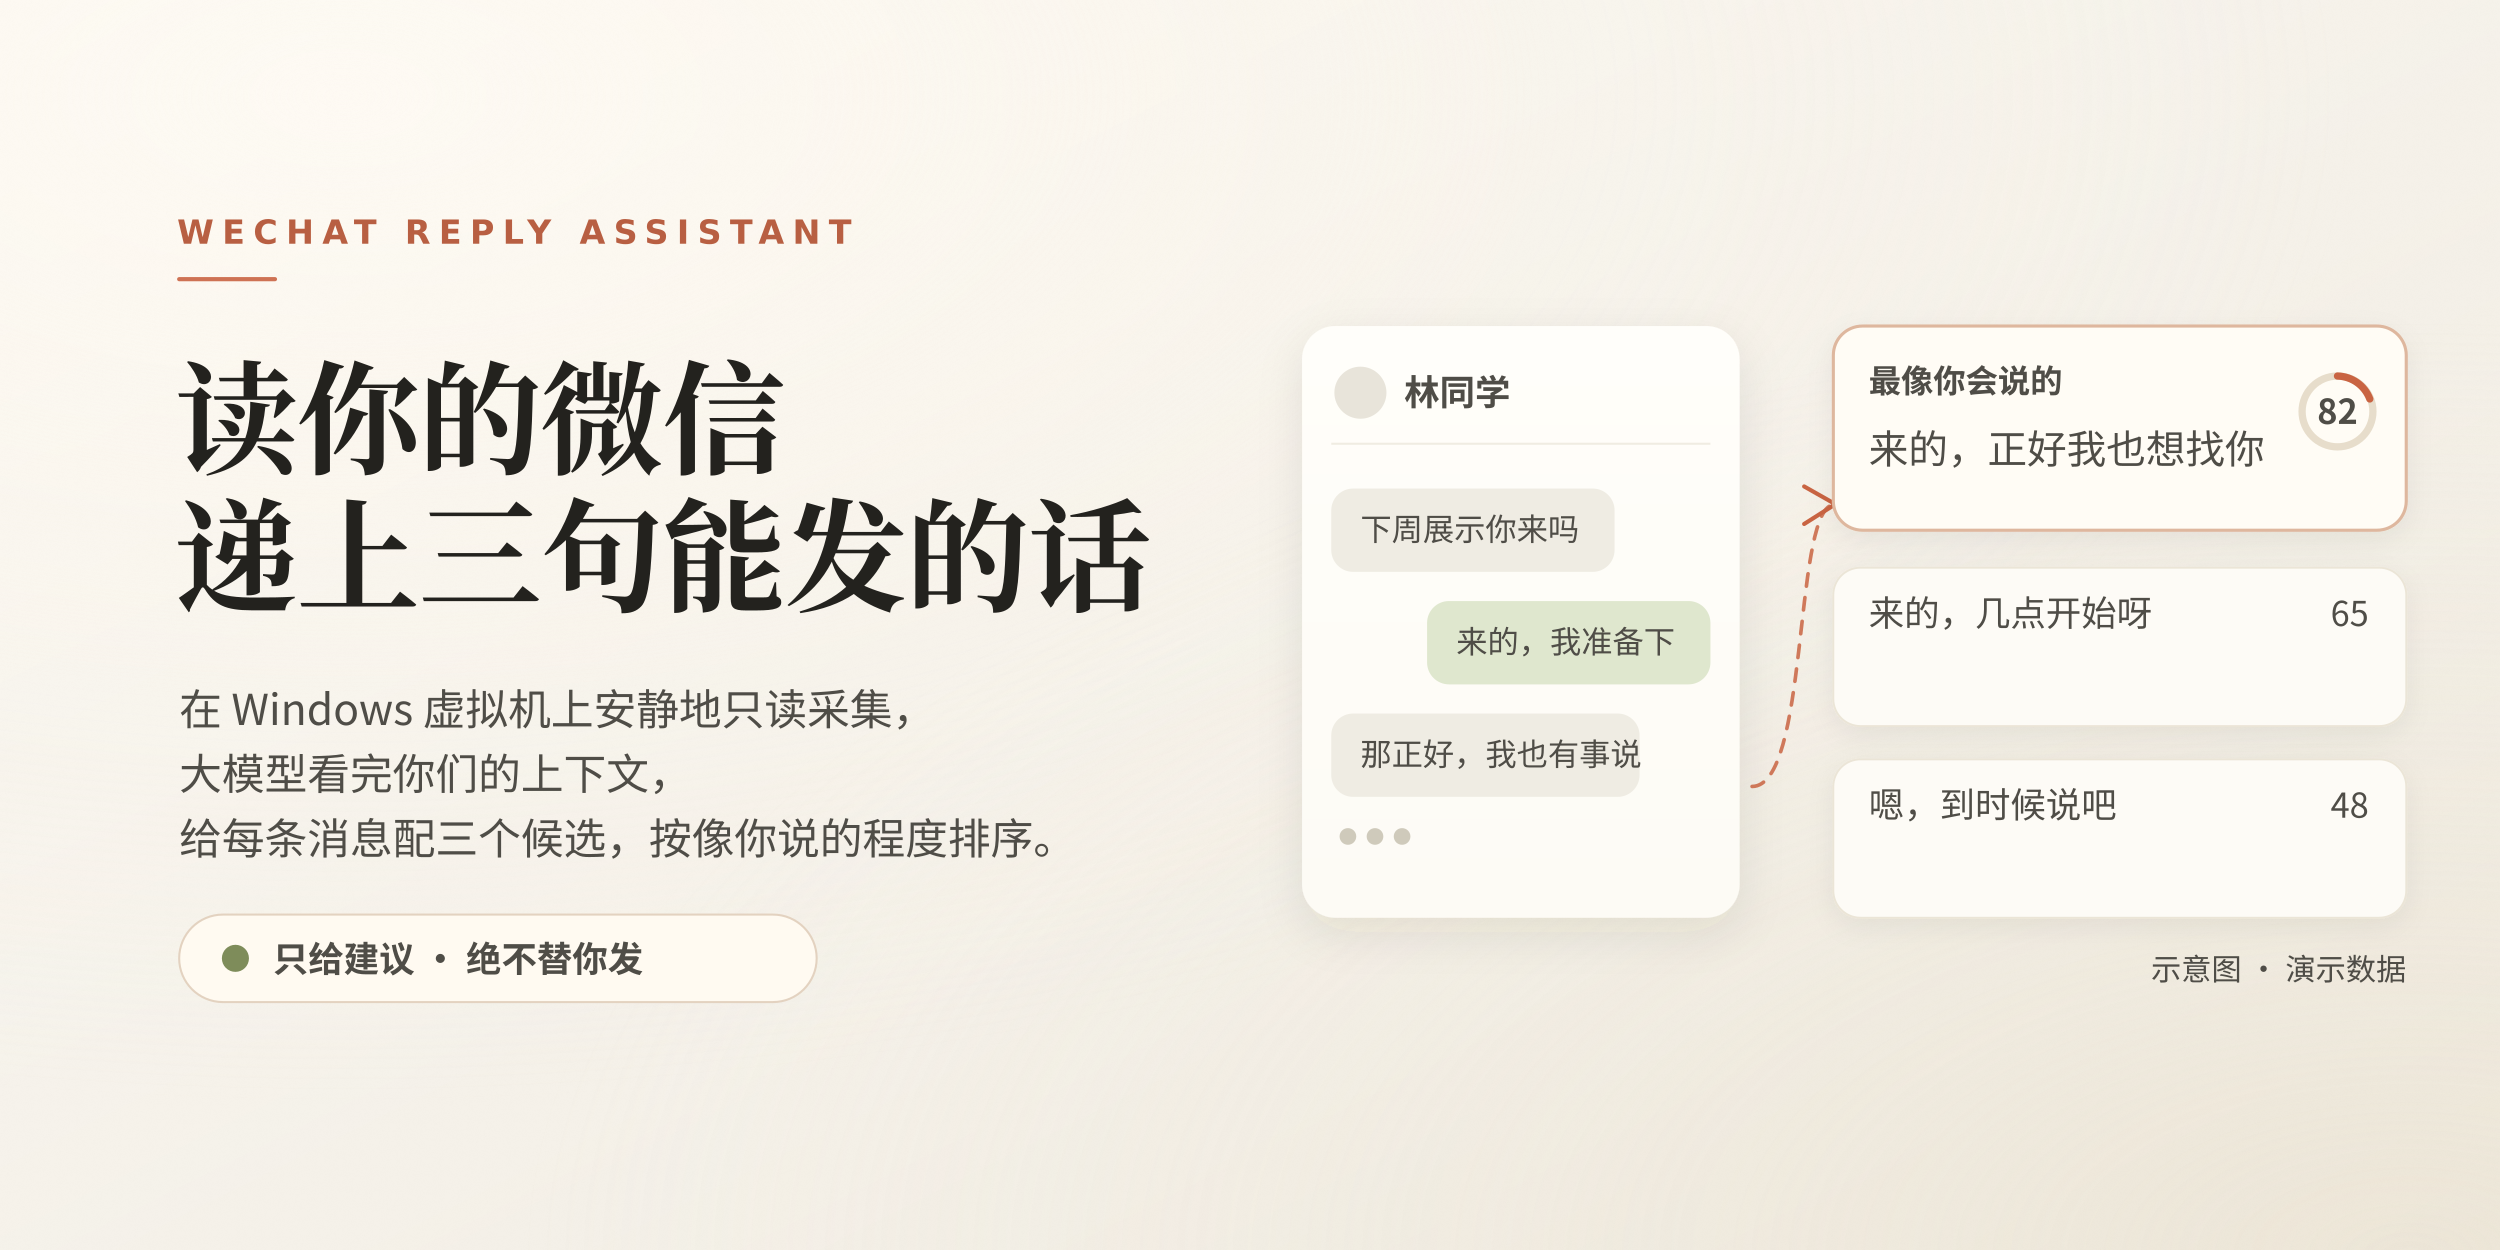
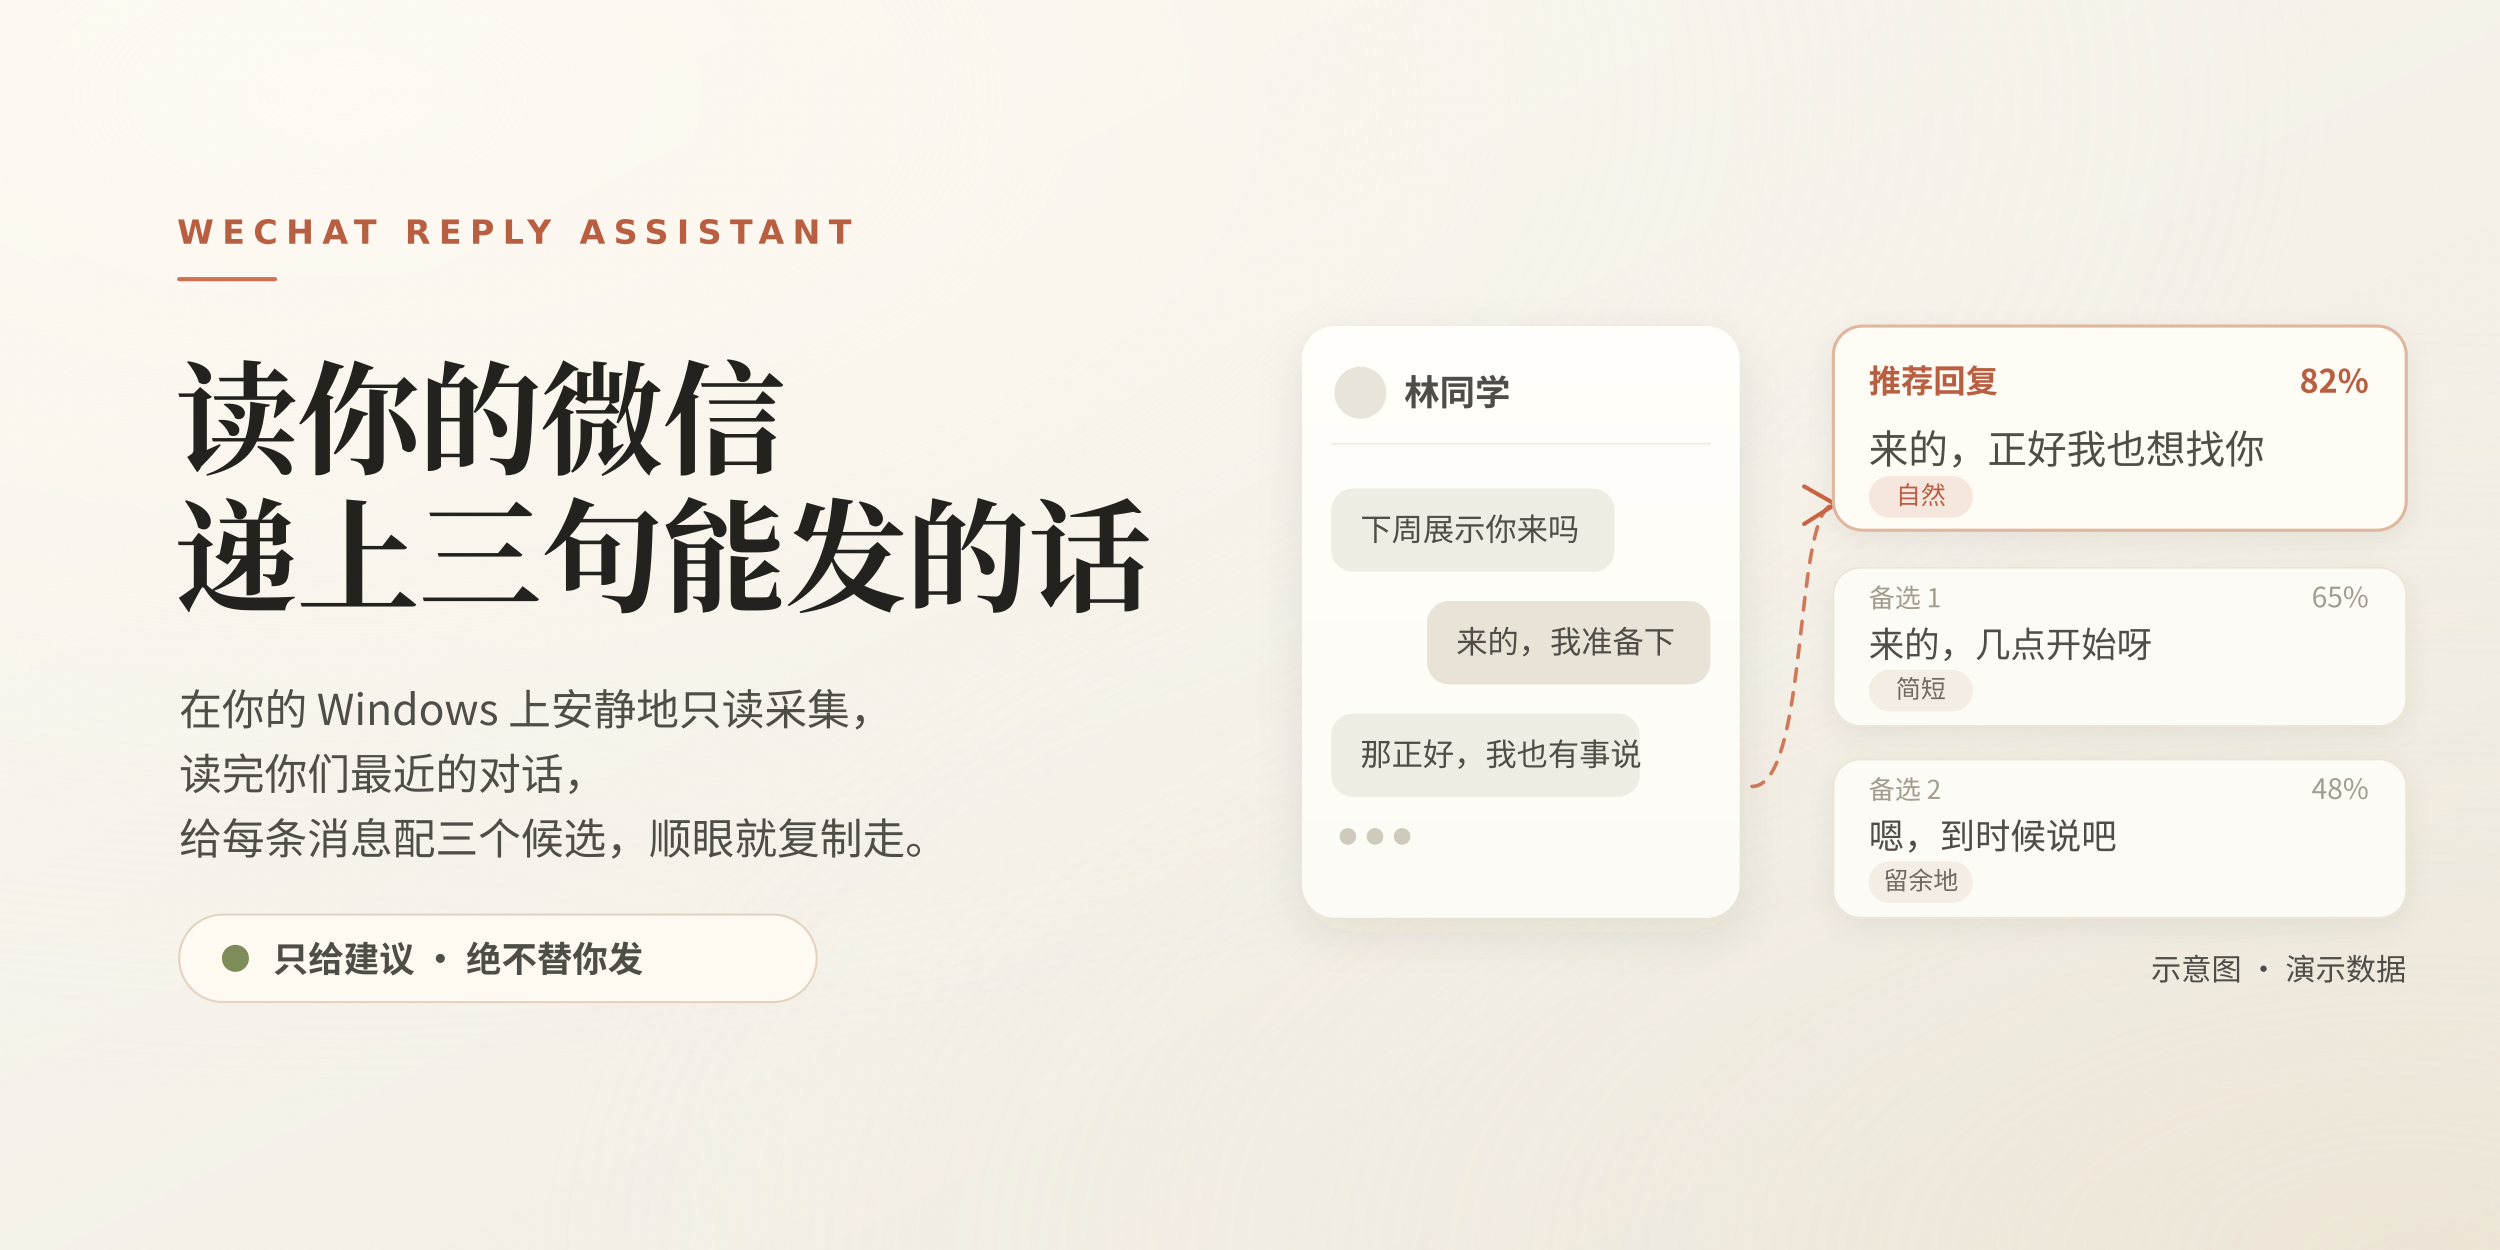
<svg xmlns="http://www.w3.org/2000/svg" width="2400" height="1200" viewBox="0 0 2400 1200">
  <defs>
    <linearGradient id="paper" x1="0" y1="0" x2="1" y2="1">
      <stop offset="0" stop-color="#FAF8F3" />
      <stop offset="0.55" stop-color="#F5F1E9" />
      <stop offset="1" stop-color="#EFEADF" />
    </linearGradient>
    <radialGradient id="glow" cx="0.14" cy="0.08" r="0.8">
      <stop offset="0" stop-color="#FFFBF4" stop-opacity="0.8" />
      <stop offset="0.6" stop-color="#FFF8EC" stop-opacity="0.16" />
      <stop offset="1" stop-color="#F2EDE1" stop-opacity="0" />
    </radialGradient>
    <radialGradient id="glow2" cx="0.96" cy="1" r="0.75">
      <stop offset="0" stop-color="#E9DFCB" stop-opacity="0.4" />
      <stop offset="1" stop-color="#EFEBE0" stop-opacity="0" />
    </radialGradient>
    <linearGradient id="card" x1="0" y1="0" x2="0" y2="1">
      <stop offset="0" stop-color="#FFFEFA" />
      <stop offset="1" stop-color="#FDFBF5" />
    </linearGradient>
    <filter id="soft" x="-25%" y="-25%" width="150%" height="150%">
      <feDropShadow dx="0" dy="14" stdDeviation="22" flood-color="#3A342A" flood-opacity="0.09" />
    </filter>
    <filter id="soft2" x="-30%" y="-30%" width="160%" height="160%">
      <feDropShadow dx="0" dy="8" stdDeviation="13" flood-color="#3A342A" flood-opacity="0.06" />
    </filter>
    <filter id="grain" x="0" y="0" width="100%" height="100%">
      <feTurbulence type="fractalNoise" baseFrequency="1.1" numOctaves="2" seed="11" result="n" />
      <feColorMatrix in="n" type="saturate" values="0" />
      <feComponentTransfer>
        <feFuncA type="linear" slope="0.03" />
      </feComponentTransfer>
    </filter>
    <style>
      .disp { font-family: "Noto Serif CJK SC", "Noto Serif", serif; font-weight: 700; fill: #23221E; }
      .sans { font-family: "Noto Sans CJK SC", "DejaVu Sans", sans-serif; fill: #4F4D47; }
      .caps { font-family: "DejaVu Sans", sans-serif; font-weight: 700; letter-spacing: 8px; fill: #B85F42; }
    </style>
  </defs>
  <rect width="2400" height="1200" fill="url(#paper)" />
  <rect width="2400" height="1200" fill="url(#glow)" />
  <rect width="2400" height="1200" fill="url(#glow2)" />
  <rect width="2400" height="1200" filter="url(#grain)" opacity="0.5" />
  <text class="caps" x="170" y="234" font-size="32">WECHAT REPLY ASSISTANT</text>
  <rect x="170" y="266" width="96" height="4" rx="2" fill="#C96442" opacity="0.9" />
  <text class="disp" x="168" y="446" font-size="118" letter-spacing="-1">读你的微信</text>
  <text class="disp" x="168" y="578" font-size="118" letter-spacing="-1">递上三句能发的话</text>
-   <text class="sans" x="172" y="696" font-size="41" fill="#4F4D47">在 Windows 虚拟机上安静地只读采集，</text>
-   <text class="sans" x="172" y="758" font-size="41" fill="#4F4D47">大模型看完你们的上下文，</text>
-   <text class="sans" x="172" y="820" font-size="41" fill="#4F4D47">给每条消息配三个候选，按像你说的程度排序。</text>
+   <text class="sans" x="172" y="696" font-size="41" fill="#4F4D47">在你的 Windows 上安静地只读采集，</text>
+   <text class="sans" x="172" y="758" font-size="41" fill="#4F4D47">读完你们最近的对话，</text>
+   <text class="sans" x="172" y="820" font-size="41" fill="#4F4D47">给每条消息配三个候选，顺眼就复制走。</text>
  <g transform="translate(172, 878)">
    <rect x="0" y="0" width="612" height="84" rx="42" fill="#FFFAF1" stroke="#E3D2C0" stroke-width="2" />
    <circle cx="54" cy="42" r="13" fill="#7E8C5A" />
    <text class="sans" x="90" y="55" font-size="34" font-weight="700" fill="#3E3C37">只给建议 · 绝不替你发</text>
  </g>
  <g transform="translate(1250, 313)">
    <g filter="url(#soft)">
      <rect x="0" y="0" width="420" height="568" rx="32" fill="url(#card)" />
    </g>
    <circle cx="56" cy="64" r="25" fill="#E8E4DA" />
    <text class="sans" x="98" y="76" font-size="34" font-weight="700" fill="#3E3C37">林同学</text>
    <rect x="28" y="112" width="364" height="2" fill="#F0ECE2" />
    <rect x="28" y="156" width="272" height="80" rx="21" fill="#EFECE3" />
    <text class="sans" x="56" y="206" font-size="30">下周展示你来吗</text>
-     <rect x="120" y="264" width="272" height="80" rx="21" fill="#DFE7CE" />
-     <text class="sans" x="148" y="314" font-size="30" fill="#33352A">来的，我准备下</text>
+     <rect x="120" y="264" width="272" height="80" rx="21" fill="#E9E2D6" />
+     <text class="sans" x="148" y="314" font-size="30" fill="#3B3931">来的，我准备下</text>
    <rect x="28" y="372" width="296" height="80" rx="21" fill="#EFECE3" />
    <text class="sans" x="56" y="422" font-size="30">那正好，我也有事说</text>
    <circle cx="44" cy="490" r="8" fill="#CFCABB" />
    <circle cx="70" cy="490" r="8" fill="#CFCABB" />
    <circle cx="96" cy="490" r="8" fill="#CFCABB" />
    <path d="M432 442 C 486 442, 472 186, 508 172" stroke="#C96442" stroke-width="3.5" fill="none" stroke-dasharray="12 11" stroke-linecap="round" opacity="0.85" />
    <path d="M482 154 L 512 171 L 482 190" stroke="#C96442" stroke-width="4" fill="none" stroke-linecap="round" stroke-linejoin="round" />
    <g filter="url(#soft2)">
      <rect x="510" y="0" width="550" height="196" rx="28" fill="#FFFCF5" stroke="#DEB79E" stroke-width="3" />
    </g>
-     <text class="sans" x="544" y="64" font-size="31" font-weight="700" fill="#B85F42">最像你会说的</text>
+     <text class="sans" style="fill:#B85F42" x="544" y="64" font-size="31" font-weight="700">推荐回复</text>
+     <text class="sans" style="fill:#B85F42" x="1024" y="64" font-size="31" font-weight="700" text-anchor="end">82%</text>
    <text class="sans" x="544" y="132" font-size="38" fill="#26251F">来的，正好我也想找你</text>
-     <g transform="translate(958, 46)">
-       <circle cx="36" cy="36" r="34" fill="none" stroke="#E7DDCB" stroke-width="7" />
-       <path d="M36 2 A 34 34 0 0 1 67 24" stroke="#C96442" stroke-width="7" fill="none" stroke-linecap="round" />
-       <text class="sans" x="36" y="48" font-size="33" font-weight="700" fill="#B85F42" text-anchor="middle">82</text>
+     <g transform="translate(544, 144)">
+       <rect x="0" y="0" width="100" height="40" rx="20" fill="#F6E7DE" />
+       <text class="sans" style="fill:#B85F42" x="50" y="27" font-size="24" text-anchor="middle">自然</text>
    </g>
    <g filter="url(#soft2)">
      <rect x="510" y="232" width="550" height="152" rx="26" fill="#FDFBF6" stroke="#EBE5D7" stroke-width="1.8" />
    </g>
-     <text class="sans" x="544" y="288" font-size="34" fill="#3B3931">来的，几点开始呀</text>
-     <text class="sans" x="1024" y="288" font-size="33" fill="#A29C8E" text-anchor="end">65</text>
+     <text class="sans" style="fill:#A29C8E" x="544" y="270" font-size="25">备选 1</text>
+     <text class="sans" style="fill:#A29C8E" x="1024" y="270" font-size="27" text-anchor="end">65%</text>
+     <text class="sans" x="544" y="318" font-size="34" fill="#3B3931">来的，几点开始呀</text>
+     <g transform="translate(544, 330)">
+       <rect x="0" y="0" width="100" height="40" rx="20" fill="#F3EDE4" />
+       <text class="sans" style="fill:#6E6A61" x="50" y="27" font-size="24" text-anchor="middle">简短</text>
+     </g>
    <g filter="url(#soft2)">
      <rect x="510" y="416" width="550" height="152" rx="26" fill="#FDFBF6" stroke="#EBE5D7" stroke-width="1.8" />
    </g>
-     <text class="sans" x="544" y="472" font-size="34" fill="#3B3931">嗯，到时候说吧</text>
-     <text class="sans" x="1024" y="472" font-size="33" fill="#A29C8E" text-anchor="end">48</text>
+     <text class="sans" style="fill:#A29C8E" x="544" y="454" font-size="25">备选 2</text>
+     <text class="sans" style="fill:#A29C8E" x="1024" y="454" font-size="27" text-anchor="end">48%</text>
+     <text class="sans" x="544" y="502" font-size="34" fill="#3B3931">嗯，到时候说吧</text>
+     <g transform="translate(544, 514)">
+       <rect x="0" y="0" width="100" height="40" rx="20" fill="#F3EDE4" />
+       <text class="sans" style="fill:#6E6A61" x="50" y="27" font-size="24" text-anchor="middle">留余地</text>
+     </g>
    <text class="sans" x="1060" y="628" font-size="29" fill="#8E8878" text-anchor="end">示意图 · 演示数据</text>
  </g>
</svg>
